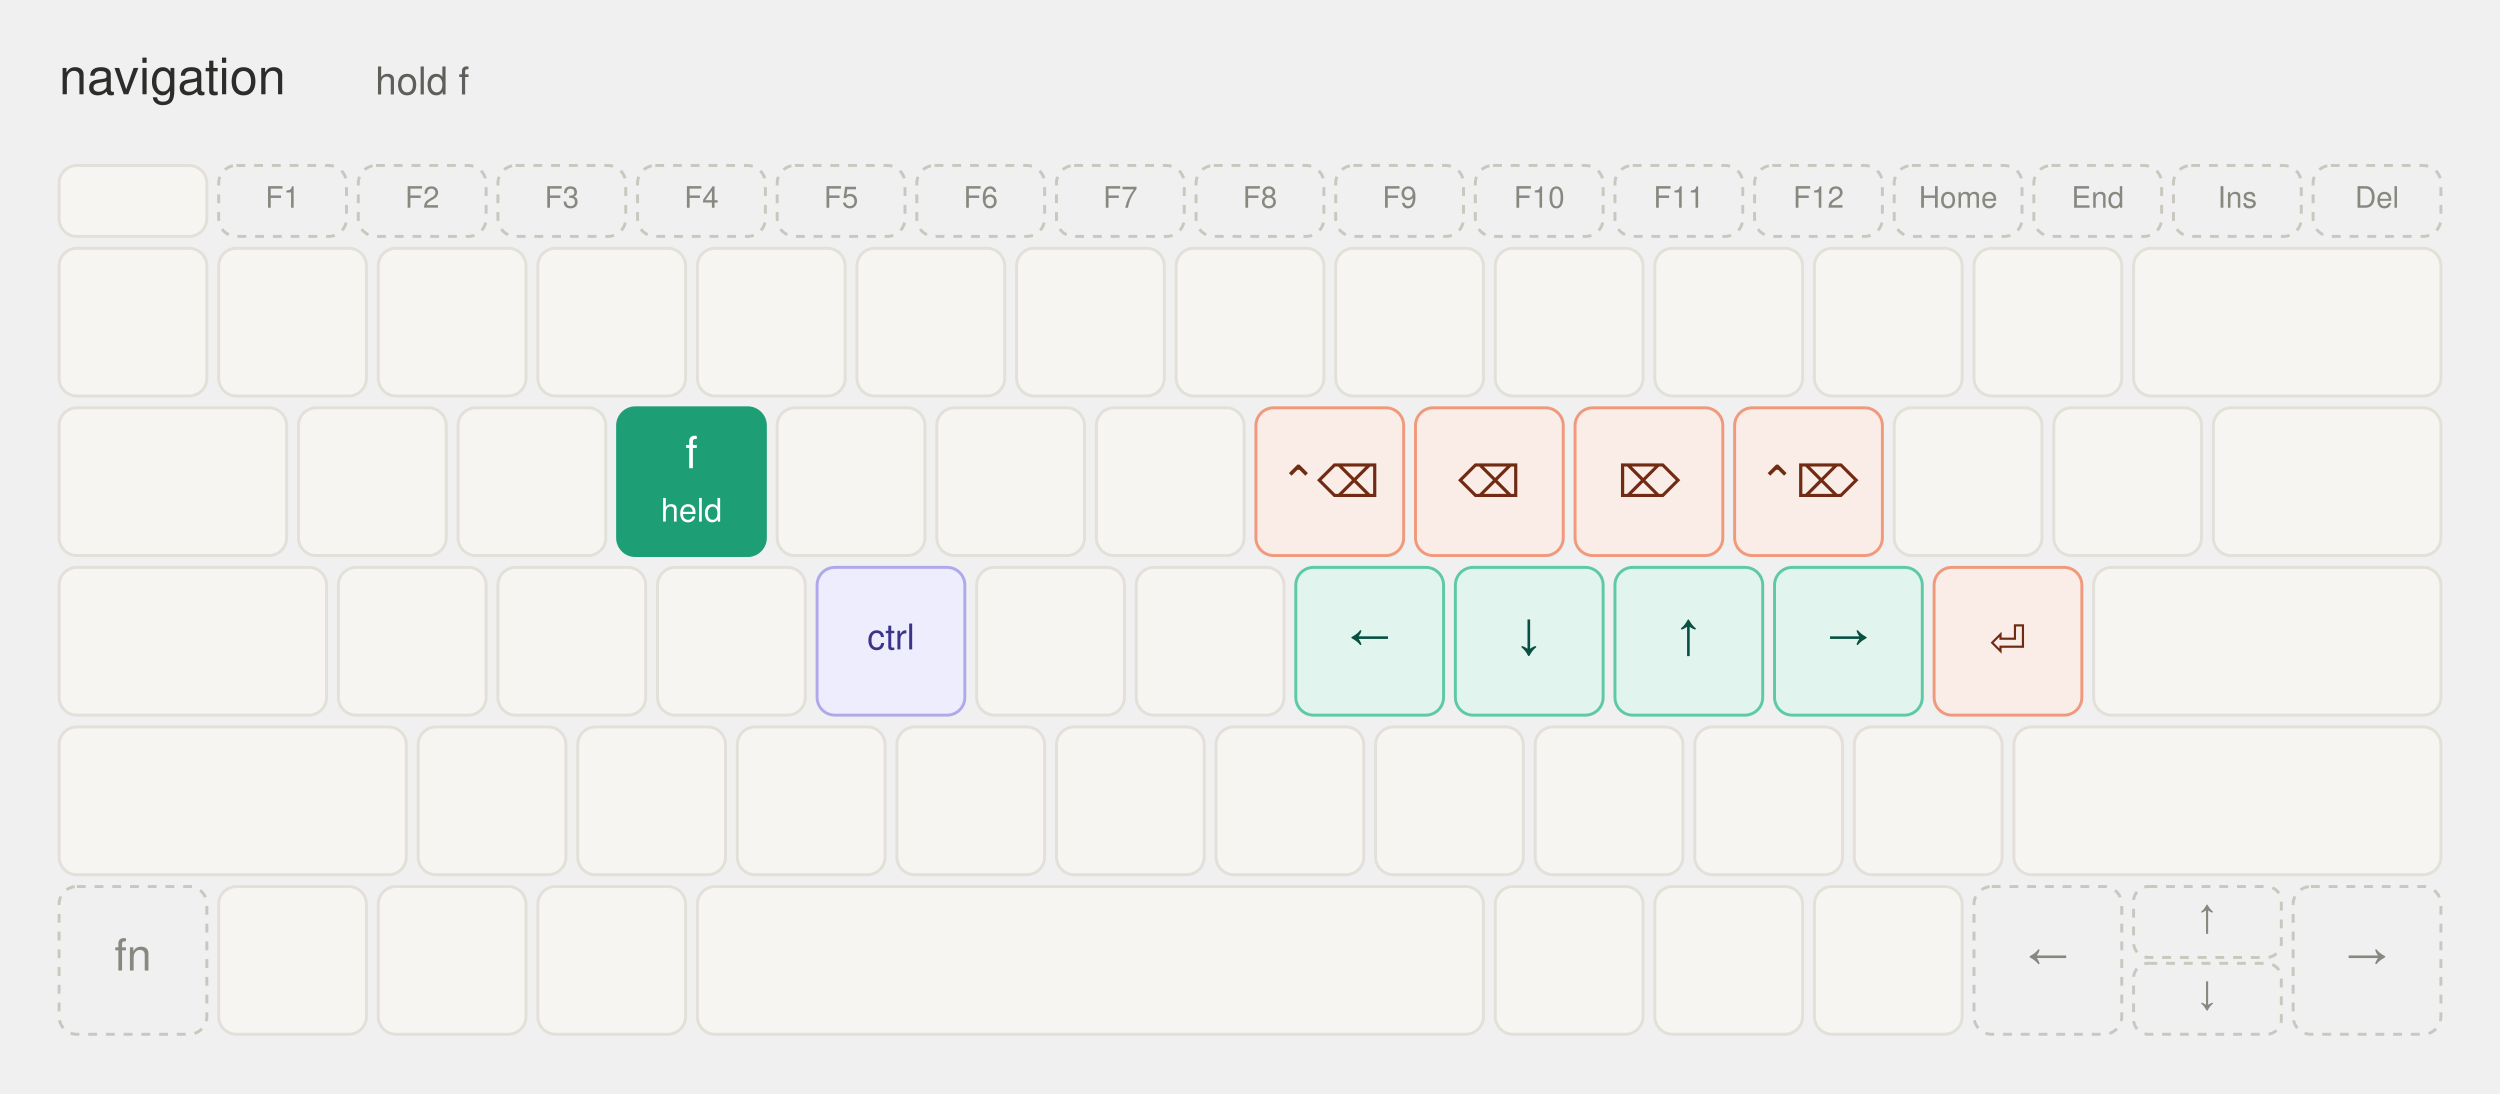
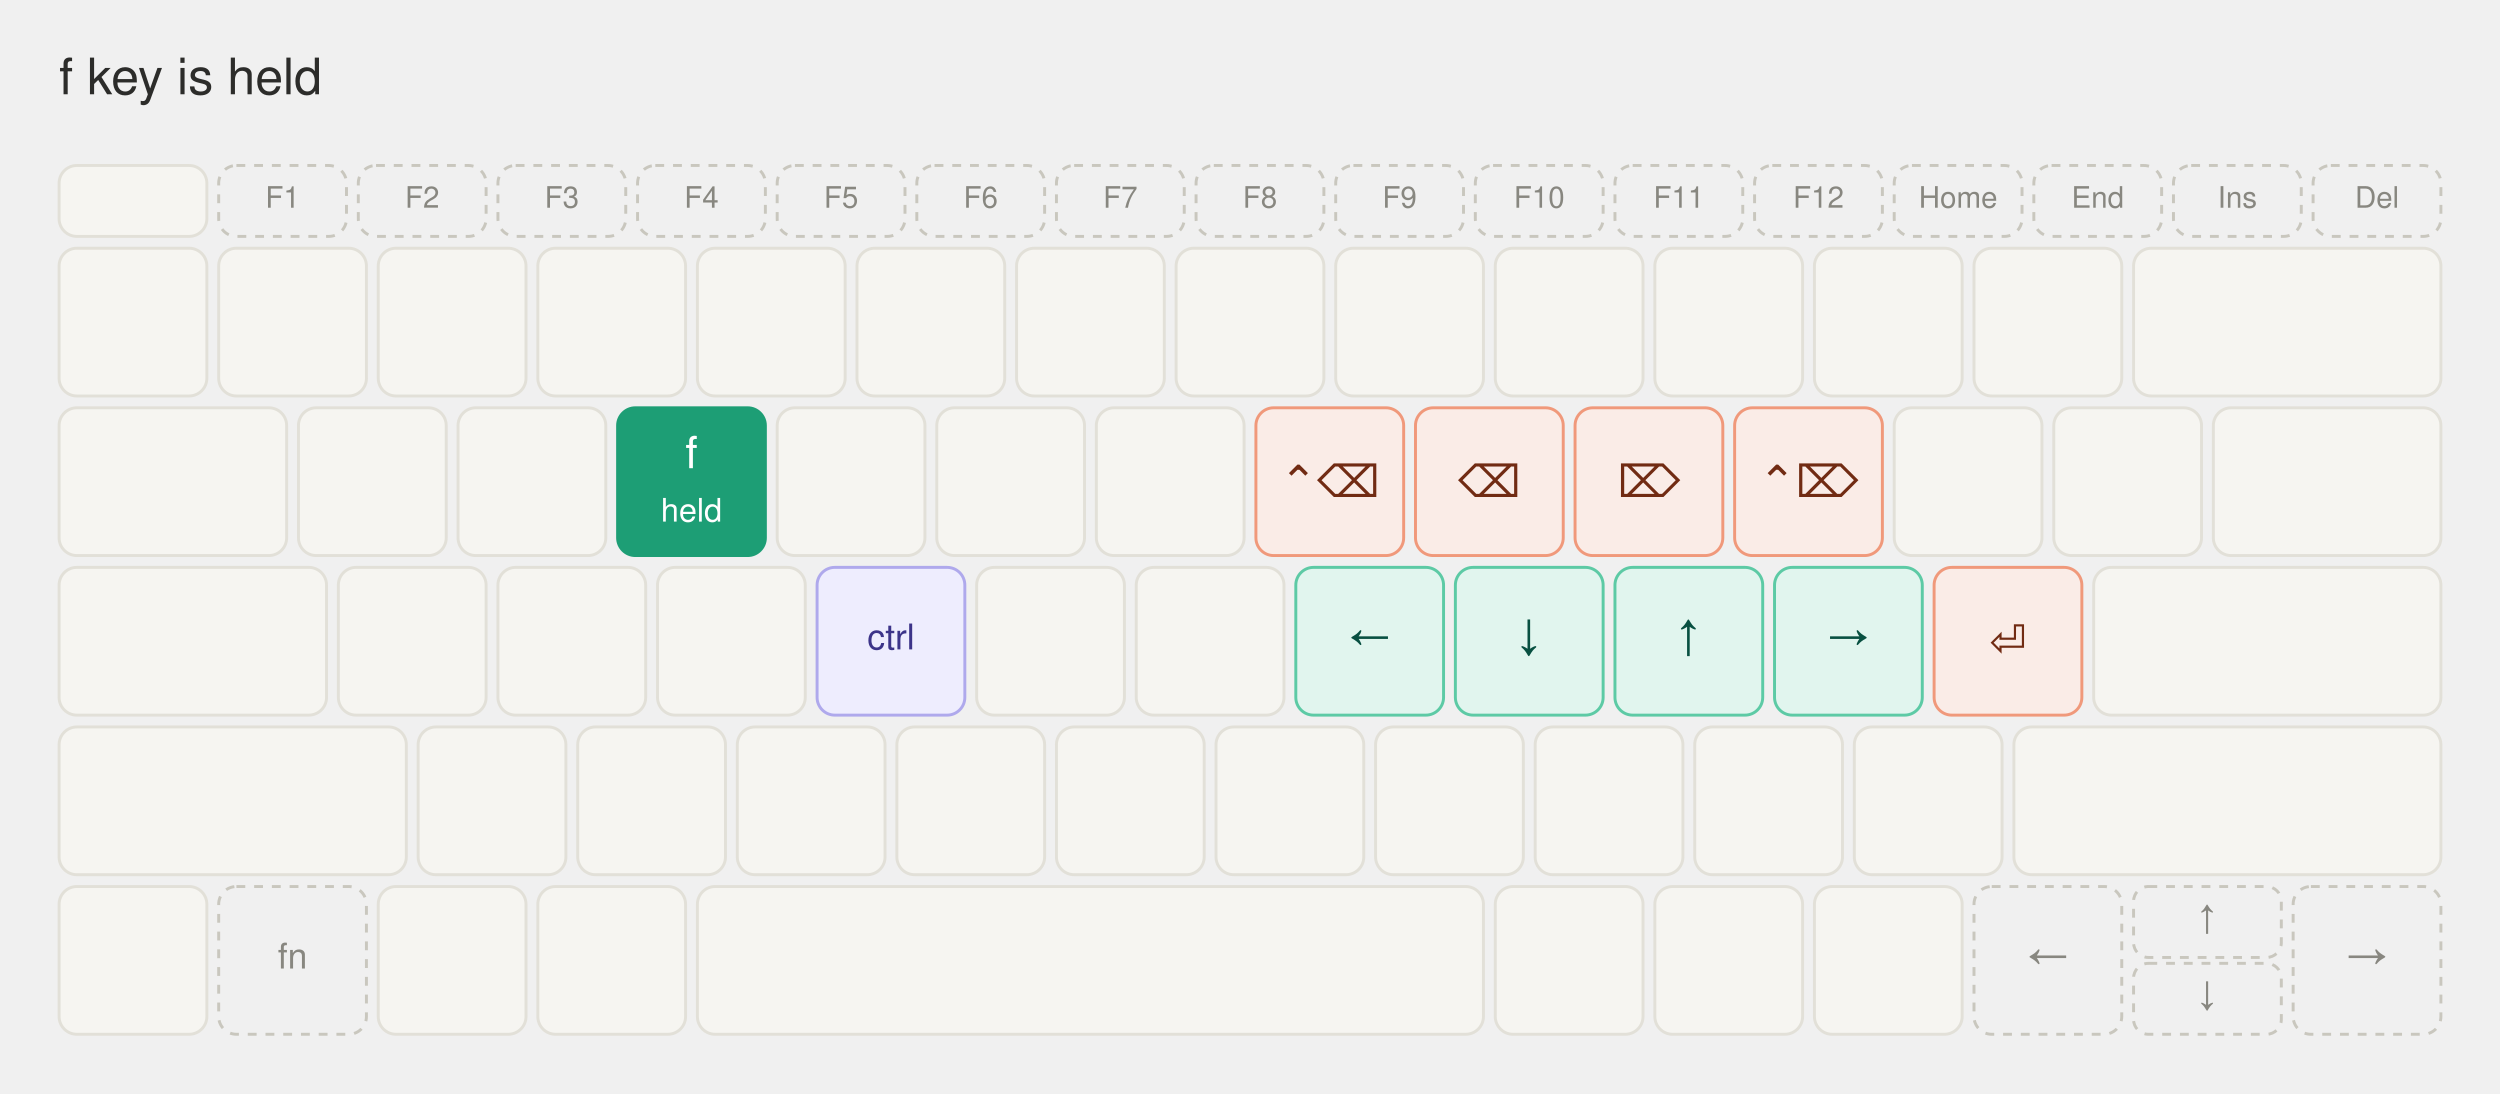
<svg xmlns="http://www.w3.org/2000/svg" width="846" height="370" viewBox="0 0 846 370">
  <style>text{font-family:-apple-system,"Segoe UI",Helvetica,Arial,"DejaVu Sans",sans-serif;text-anchor:middle;dominant-baseline:central}
.ti{font-size:17px;font-weight:500;text-anchor:start;fill:#2C2C2A}.su{font-size:13px;text-anchor:start;fill:#5F5E5A}
rect{stroke-width:1}.t{font-size:15px}.tl{font-size:12px}.s{font-size:11px}.ft{font-size:10px}
.n rect{fill:#FFFFFF;stroke:#C9C7BE}.n .t,.n .tl{fill:#2C2C2A}.n .s{fill:#5F5E5A}
.blank rect{fill:#F6F5F1;stroke:#E2E0D8}
.dim rect,.ud rect{fill:none;stroke:#C9C7BE;stroke-dasharray:3 3}.dim text,.ud text{fill:#888780}
.mod rect{fill:#EEEDFE;stroke:#AFA9EC}.mod .t,.mod .tl{fill:#3C3489}.mod .s{fill:#534AB7}
.nav rect{fill:#E1F5EE;stroke:#5DCAA5}.nav .t,.nav .tl{fill:#085041}.nav .s{fill:#0F6E56}
.ch rect{fill:#FAECE7;stroke:#F0997B}.ch .t,.ch .tl{fill:#712B13}.ch .s{fill:#993C1D}
.sw rect{fill:#FAEEDA;stroke:#EF9F27}.sw .t,.sw .tl{fill:#633806}.sw .s{fill:#854F0B}
.held rect{fill:#1D9E75;stroke:#1D9E75}.held text{fill:#FFFFFF}
@media (prefers-color-scheme:dark){.ti{fill:#E8E6DE}.su{fill:#B4B2A9}
.n rect{fill:#2C2C2A;stroke:#5F5E5A}.n .t,.n .tl{fill:#F1EFE8}.n .s{fill:#B4B2A9}
.blank rect{fill:#232321;stroke:#3A3A37}.dim rect,.ud rect{stroke:#5F5E5A}.dim text,.ud text{fill:#888780}
.mod rect{fill:#3C3489;stroke:#7F77DD}.mod .t,.mod .tl{fill:#EEEDFE}.mod .s{fill:#CECBF6}
.nav rect{fill:#085041;stroke:#1D9E75}.nav .t,.nav .tl{fill:#E1F5EE}.nav .s{fill:#9FE1CB}
.ch rect{fill:#712B13;stroke:#D85A30}.ch .t,.ch .tl{fill:#FAECE7}.ch .s{fill:#F5C4B3}
.sw rect{fill:#633806;stroke:#BA7517}.sw .t,.sw .tl{fill:#FAEEDA}.sw .s{fill:#FAC775}
.held rect{fill:#5DCAA5;stroke:#5DCAA5}.held text{fill:#04342C}}</style>
-   <text class="ti" x="20" y="28">navigation</text>
-   <text class="su" x="127.0" y="29">hold f</text>
+   <text class="ti" x="20" y="28">f key is held</text>
  <g class="blank">
    <rect x="20" y="56" width="50" height="24" rx="6" />
  </g>
  <g class="dim">
    <rect x="74" y="56" width="43.25" height="24" rx="6" />
    <text class="ft" x="95.625" y="68.0">F1</text>
  </g>
  <g class="dim">
    <rect x="121.25" y="56" width="43.25" height="24" rx="6" />
    <text class="ft" x="142.875" y="68.0">F2</text>
  </g>
  <g class="dim">
    <rect x="168.5" y="56" width="43.25" height="24" rx="6" />
    <text class="ft" x="190.125" y="68.0">F3</text>
  </g>
  <g class="dim">
    <rect x="215.75" y="56" width="43.25" height="24" rx="6" />
    <text class="ft" x="237.375" y="68.0">F4</text>
  </g>
  <g class="dim">
    <rect x="263.0" y="56" width="43.25" height="24" rx="6" />
    <text class="ft" x="284.625" y="68.0">F5</text>
  </g>
  <g class="dim">
    <rect x="310.25" y="56" width="43.25" height="24" rx="6" />
    <text class="ft" x="331.875" y="68.0">F6</text>
  </g>
  <g class="dim">
    <rect x="357.5" y="56" width="43.25" height="24" rx="6" />
    <text class="ft" x="379.125" y="68.0">F7</text>
  </g>
  <g class="dim">
    <rect x="404.75" y="56" width="43.25" height="24" rx="6" />
    <text class="ft" x="426.375" y="68.0">F8</text>
  </g>
  <g class="dim">
    <rect x="452.0" y="56" width="43.25" height="24" rx="6" />
    <text class="ft" x="473.625" y="68.0">F9</text>
  </g>
  <g class="dim">
    <rect x="499.25" y="56" width="43.25" height="24" rx="6" />
    <text class="ft" x="520.875" y="68.0">F10</text>
  </g>
  <g class="dim">
    <rect x="546.5" y="56" width="43.25" height="24" rx="6" />
    <text class="ft" x="568.125" y="68.0">F11</text>
  </g>
  <g class="dim">
    <rect x="593.75" y="56" width="43.25" height="24" rx="6" />
    <text class="ft" x="615.375" y="68.0">F12</text>
  </g>
  <g class="dim">
    <rect x="641.0" y="56" width="43.25" height="24" rx="6" />
    <text class="ft" x="662.625" y="68.0">Home</text>
  </g>
  <g class="dim">
    <rect x="688.25" y="56" width="43.25" height="24" rx="6" />
    <text class="ft" x="709.875" y="68.0">End</text>
  </g>
  <g class="dim">
    <rect x="735.5" y="56" width="43.25" height="24" rx="6" />
    <text class="ft" x="757.125" y="68.0">Ins</text>
  </g>
  <g class="dim">
    <rect x="782.75" y="56" width="43.25" height="24" rx="6" />
    <text class="ft" x="804.375" y="68.0">Del</text>
  </g>
  <g class="blank">
    <rect x="20" y="84" width="50" height="50" rx="6" />
  </g>
  <g class="blank">
    <rect x="74" y="84" width="50" height="50" rx="6" />
  </g>
  <g class="blank">
    <rect x="128" y="84" width="50" height="50" rx="6" />
  </g>
  <g class="blank">
    <rect x="182" y="84" width="50" height="50" rx="6" />
  </g>
  <g class="blank">
    <rect x="236" y="84" width="50" height="50" rx="6" />
  </g>
  <g class="blank">
    <rect x="290" y="84" width="50" height="50" rx="6" />
  </g>
  <g class="blank">
    <rect x="344" y="84" width="50" height="50" rx="6" />
  </g>
  <g class="blank">
    <rect x="398" y="84" width="50" height="50" rx="6" />
  </g>
  <g class="blank">
    <rect x="452" y="84" width="50" height="50" rx="6" />
  </g>
  <g class="blank">
    <rect x="506" y="84" width="50" height="50" rx="6" />
  </g>
  <g class="blank">
    <rect x="560" y="84" width="50" height="50" rx="6" />
  </g>
  <g class="blank">
    <rect x="614" y="84" width="50" height="50" rx="6" />
  </g>
  <g class="blank">
    <rect x="668" y="84" width="50" height="50" rx="6" />
  </g>
  <g class="blank">
    <rect x="722" y="84" width="104" height="50" rx="6" />
  </g>
  <g class="blank">
    <rect x="20" y="138" width="77.0" height="50" rx="6" />
  </g>
  <g class="blank">
    <rect x="101.0" y="138" width="50" height="50" rx="6" />
  </g>
  <g class="blank">
    <rect x="155.0" y="138" width="50" height="50" rx="6" />
  </g>
  <g class="held">
    <rect x="209.0" y="138" width="50" height="50" rx="6" />
    <text class="t" x="234.0" y="155.0">f</text>
    <text class="s" x="234.0" y="174.0">held</text>
  </g>
  <g class="blank">
    <rect x="263.0" y="138" width="50" height="50" rx="6" />
  </g>
  <g class="blank">
    <rect x="317.0" y="138" width="50" height="50" rx="6" />
  </g>
  <g class="blank">
    <rect x="371.0" y="138" width="50" height="50" rx="6" />
  </g>
  <g class="ch">
    <rect x="425.0" y="138" width="50" height="50" rx="6" />
    <text class="t" x="450.0" y="163.0">⌃⌫</text>
  </g>
  <g class="ch">
    <rect x="479.0" y="138" width="50" height="50" rx="6" />
    <text class="t" x="504.0" y="163.0">⌫</text>
  </g>
  <g class="ch">
    <rect x="533.0" y="138" width="50" height="50" rx="6" />
    <text class="t" x="558.0" y="163.0">⌦</text>
  </g>
  <g class="ch">
    <rect x="587.0" y="138" width="50" height="50" rx="6" />
    <text class="t" x="612.0" y="163.0">⌃⌦</text>
  </g>
  <g class="blank">
    <rect x="641.0" y="138" width="50" height="50" rx="6" />
  </g>
  <g class="blank">
    <rect x="695.0" y="138" width="50" height="50" rx="6" />
  </g>
  <g class="blank">
    <rect x="749.0" y="138" width="77.0" height="50" rx="6" />
  </g>
  <g class="blank">
    <rect x="20" y="192" width="90.5" height="50" rx="6" />
  </g>
  <g class="blank">
    <rect x="114.5" y="192" width="50" height="50" rx="6" />
  </g>
  <g class="blank">
    <rect x="168.5" y="192" width="50" height="50" rx="6" />
  </g>
  <g class="blank">
    <rect x="222.5" y="192" width="50" height="50" rx="6" />
  </g>
  <g class="mod">
    <rect x="276.5" y="192" width="50" height="50" rx="6" />
    <text class="tl" x="301.5" y="217.0">ctrl</text>
  </g>
  <g class="blank">
    <rect x="330.5" y="192" width="50" height="50" rx="6" />
  </g>
  <g class="blank">
    <rect x="384.5" y="192" width="50" height="50" rx="6" />
  </g>
  <g class="nav">
    <rect x="438.5" y="192" width="50" height="50" rx="6" />
    <text class="t" x="463.5" y="217.0">←</text>
  </g>
  <g class="nav">
    <rect x="492.5" y="192" width="50" height="50" rx="6" />
    <text class="t" x="517.5" y="217.0">↓</text>
  </g>
  <g class="nav">
    <rect x="546.5" y="192" width="50" height="50" rx="6" />
    <text class="t" x="571.5" y="217.0">↑</text>
  </g>
  <g class="nav">
    <rect x="600.5" y="192" width="50" height="50" rx="6" />
    <text class="t" x="625.5" y="217.0">→</text>
  </g>
  <g class="ch">
    <rect x="654.5" y="192" width="50" height="50" rx="6" />
    <text class="t" x="679.5" y="217.0">⏎</text>
  </g>
  <g class="blank">
    <rect x="708.5" y="192" width="117.5" height="50" rx="6" />
  </g>
  <g class="blank">
    <rect x="20" y="246" width="117.5" height="50" rx="6" />
  </g>
  <g class="blank">
    <rect x="141.5" y="246" width="50" height="50" rx="6" />
  </g>
  <g class="blank">
    <rect x="195.5" y="246" width="50" height="50" rx="6" />
  </g>
  <g class="blank">
    <rect x="249.5" y="246" width="50" height="50" rx="6" />
  </g>
  <g class="blank">
    <rect x="303.5" y="246" width="50" height="50" rx="6" />
  </g>
  <g class="blank">
    <rect x="357.5" y="246" width="50" height="50" rx="6" />
  </g>
  <g class="blank">
    <rect x="411.5" y="246" width="50" height="50" rx="6" />
  </g>
  <g class="blank">
    <rect x="465.5" y="246" width="50" height="50" rx="6" />
  </g>
  <g class="blank">
    <rect x="519.5" y="246" width="50" height="50" rx="6" />
  </g>
  <g class="blank">
    <rect x="573.5" y="246" width="50" height="50" rx="6" />
  </g>
  <g class="blank">
    <rect x="627.5" y="246" width="50" height="50" rx="6" />
  </g>
  <g class="blank">
    <rect x="681.5" y="246" width="144.5" height="50" rx="6" />
  </g>
  <g class="dim">
+     <rect x="74" y="300" width="50" height="50" rx="6" />
+     <text class="tl" x="99.0" y="325.0">fn</text>
+   </g>
+   <g class="blank">
    <rect x="20" y="300" width="50" height="50" rx="6" />
-     <text class="t" x="45.0" y="325.0">fn</text>
-   </g>
-   <g class="blank">
-     <rect x="74" y="300" width="50" height="50" rx="6" />
  </g>
  <g class="blank">
    <rect x="128" y="300" width="50" height="50" rx="6" />
  </g>
  <g class="blank">
    <rect x="182" y="300" width="50" height="50" rx="6" />
  </g>
  <g class="blank">
    <rect x="236" y="300" width="266" height="50" rx="6" />
  </g>
  <g class="blank">
    <rect x="506" y="300" width="50" height="50" rx="6" />
  </g>
  <g class="blank">
    <rect x="560" y="300" width="50" height="50" rx="6" />
  </g>
  <g class="blank">
    <rect x="614" y="300" width="50" height="50" rx="6" />
  </g>
  <g class="dim">
    <rect x="668" y="300" width="50" height="50" rx="6" />
    <text class="t" x="693.0" y="325.0">←</text>
  </g>
  <g class="ud">
    <rect x="722" y="300" width="50" height="24.0" rx="5" />
    <rect x="722" y="326.0" width="50" height="24.0" rx="5" />
    <text class="tl" x="747.0" y="312.0">↑</text>
    <text class="tl" x="747.0" y="338.0">↓</text>
  </g>
  <g class="dim">
    <rect x="776" y="300" width="50" height="50" rx="6" />
    <text class="t" x="801.0" y="325.0">→</text>
  </g>
</svg>
